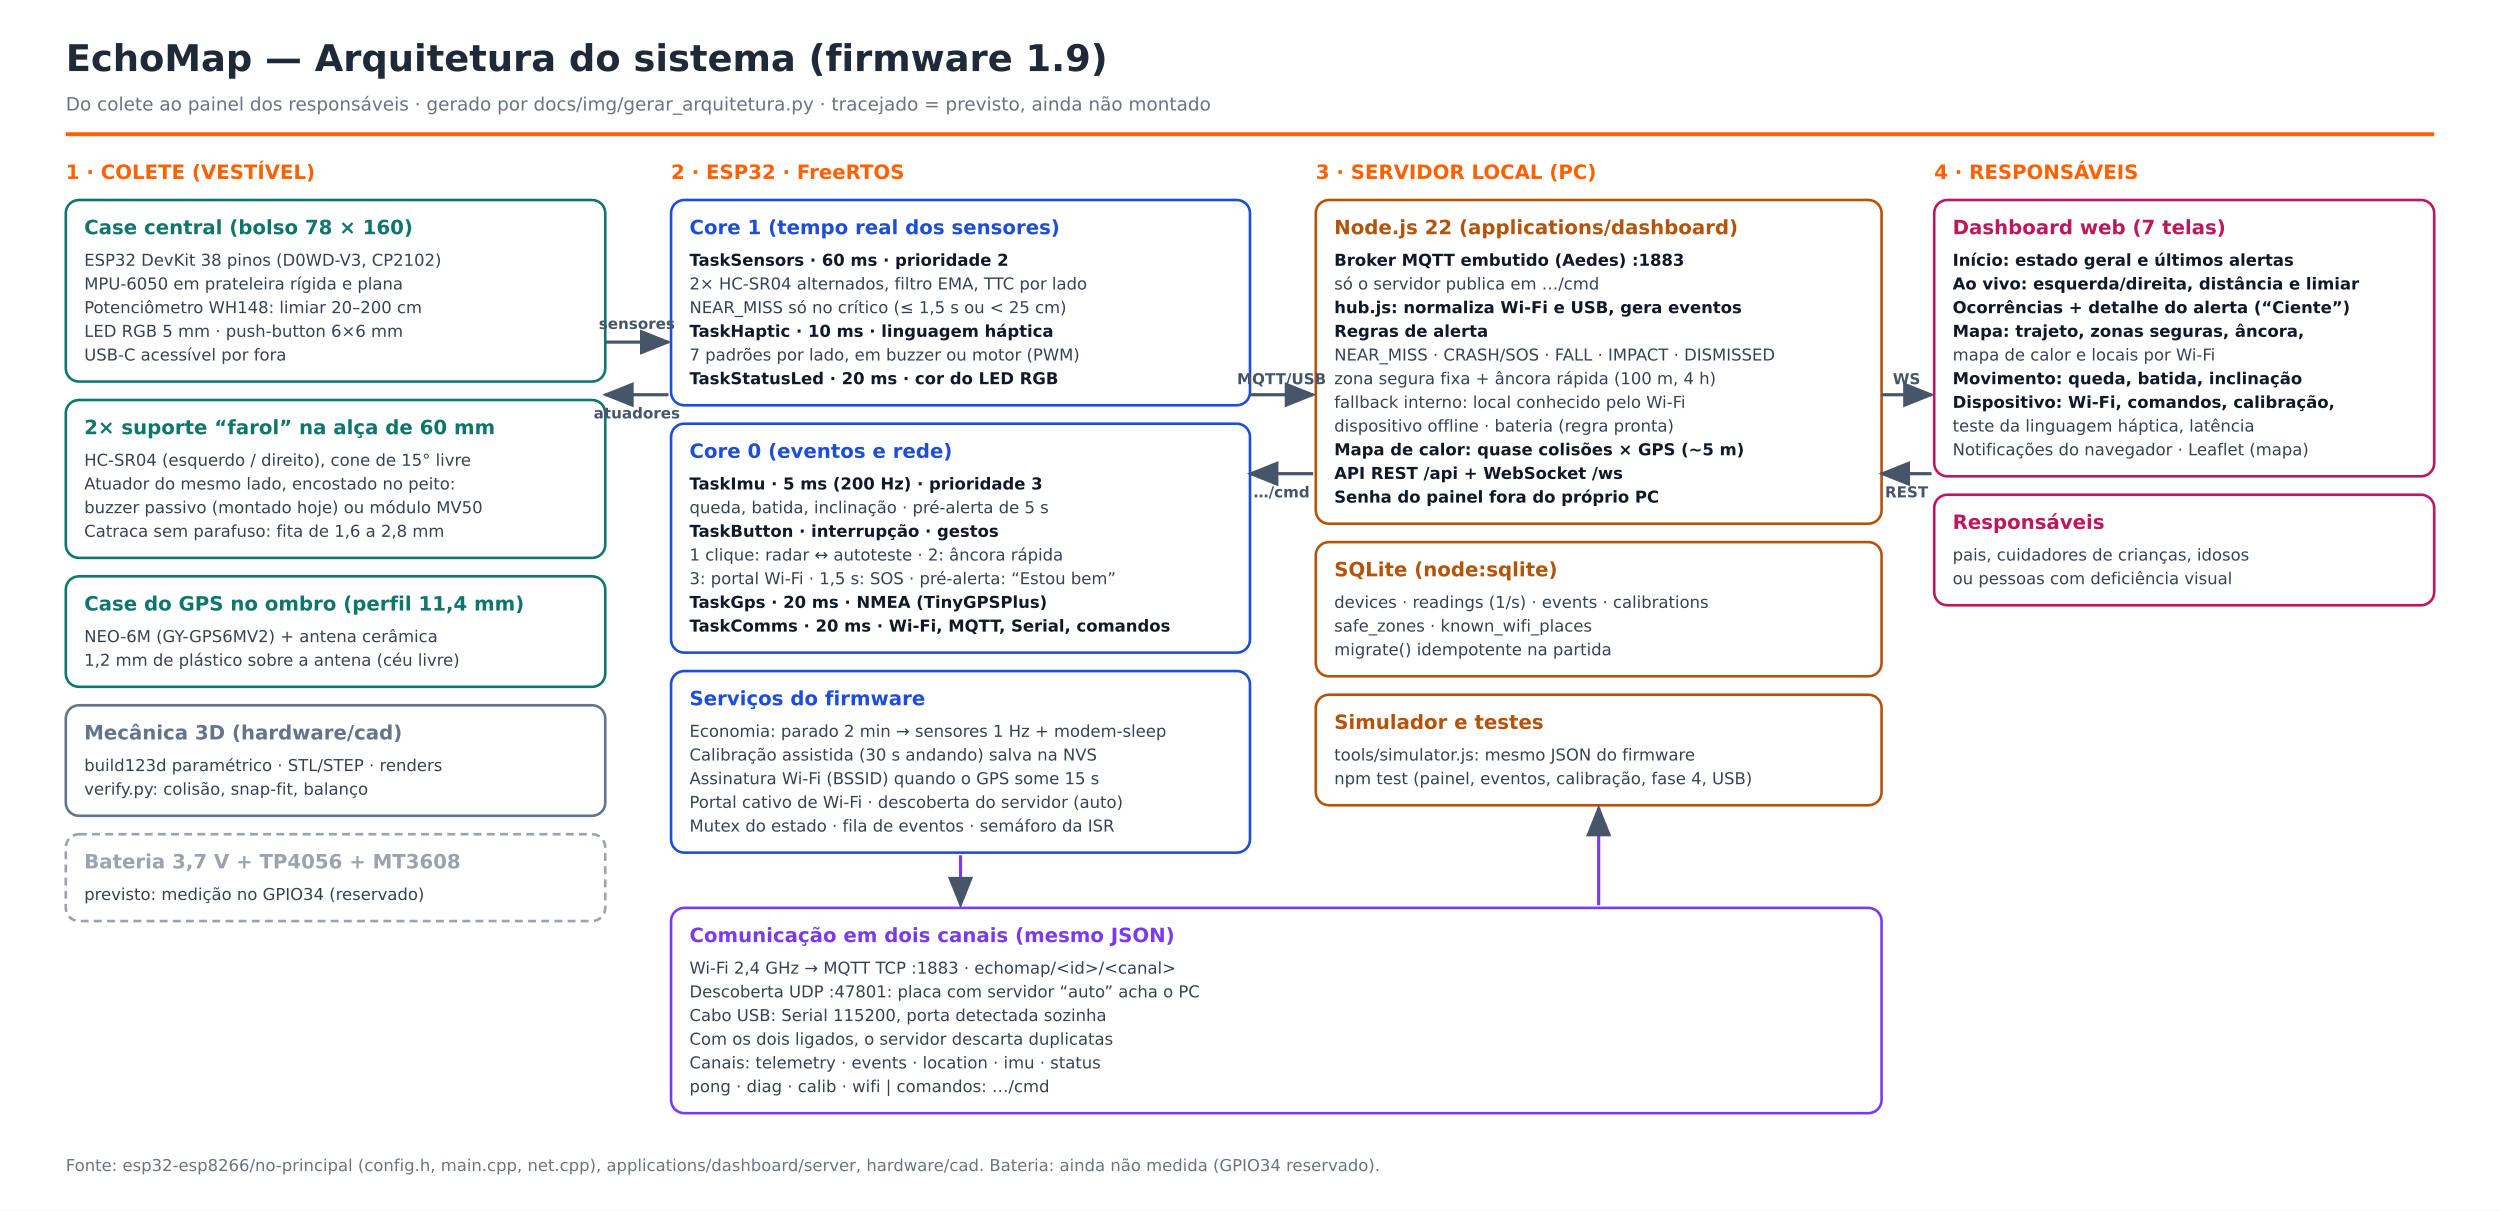
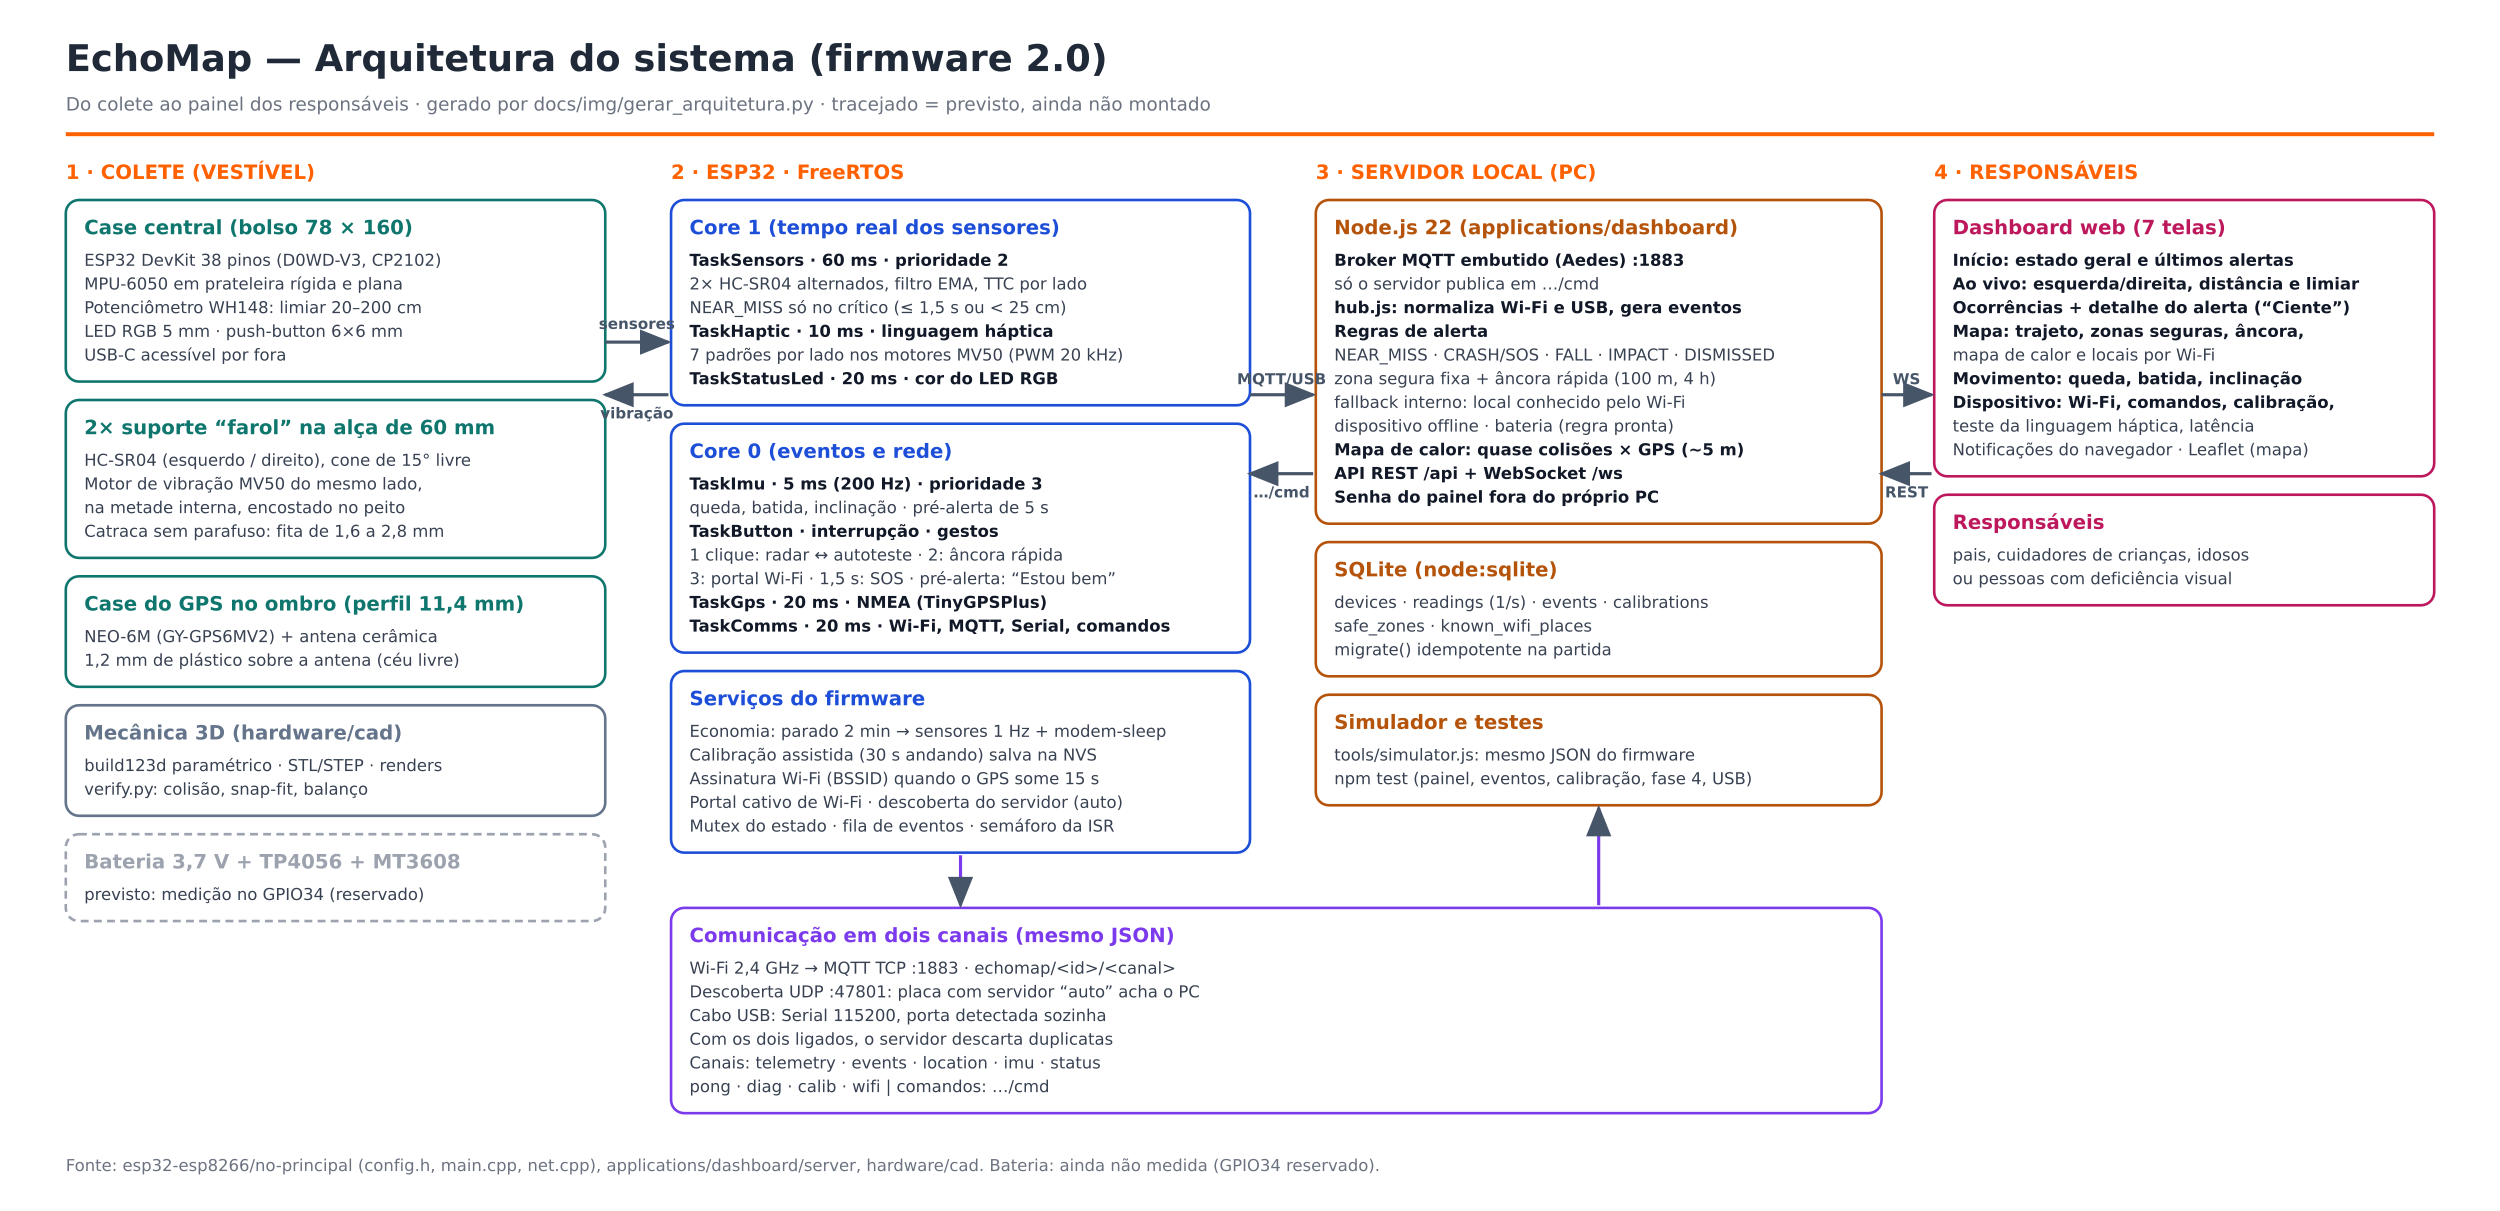
<svg xmlns="http://www.w3.org/2000/svg" width="1900" height="920" viewBox="0 0 1900 920" font-family="DejaVu Sans, Arial, Helvetica, sans-serif">
  <defs>
    <marker id="ponta" markerWidth="10" markerHeight="8" refX="9" refY="4" orient="auto">
      <path d="M0,0 L10,4 L0,8 z" fill="#475569" />
    </marker>
  </defs>
  <rect x="0" y="0" width="1900" height="920" rx="0" fill="#ffffff" stroke="none" stroke-width="1.5" />
-   <text x="50" y="54" font-size="28" fill="#1f2937" font-weight="700" text-anchor="start">EchoMap — Arquitetura do sistema (firmware 1.9)</text>
+   <text x="50" y="54" font-size="28" fill="#1f2937" font-weight="700" text-anchor="start">EchoMap — Arquitetura do sistema (firmware 2.0)</text>
  <text x="50" y="84" font-size="14" fill="#6b7280" font-weight="400" text-anchor="start">Do colete ao painel dos responsáveis · gerado por docs/img/gerar_arquitetura.py · tracejado = previsto, ainda não montado</text>
  <line x1="50" y1="102" x2="1850" y2="102" stroke="#FF6000" stroke-width="3" />
  <text x="50" y="136" font-size="15" fill="#FF6000" font-weight="700" text-anchor="start">1 · COLETE (VESTÍVEL)</text>
  <text x="510" y="136" font-size="15" fill="#FF6000" font-weight="700" text-anchor="start">2 · ESP32 · FreeRTOS</text>
  <text x="1000" y="136" font-size="15" fill="#FF6000" font-weight="700" text-anchor="start">3 · SERVIDOR LOCAL (PC)</text>
  <text x="1470" y="136" font-size="15" fill="#FF6000" font-weight="700" text-anchor="start">4 · RESPONSÁVEIS</text>
  <rect x="50" y="152" width="410" height="138" rx="10" fill="#ffffff" stroke="#0f766e" stroke-width="2" />
  <text x="64" y="178" font-size="15" fill="#0f766e" font-weight="700" text-anchor="start">Case central (bolso 78 × 160)</text>
  <text x="64" y="202" font-size="12.5" fill="#374151" font-weight="400" text-anchor="start">ESP32 DevKit 38 pinos (D0WD-V3, CP2102)</text>
  <text x="64" y="220" font-size="12.5" fill="#374151" font-weight="400" text-anchor="start">MPU-6050 em prateleira rígida e plana</text>
  <text x="64" y="238" font-size="12.5" fill="#374151" font-weight="400" text-anchor="start">Potenciômetro WH148: limiar 20–200 cm</text>
  <text x="64" y="256" font-size="12.5" fill="#374151" font-weight="400" text-anchor="start">LED RGB 5 mm · push-button 6×6 mm</text>
  <text x="64" y="274" font-size="12.5" fill="#374151" font-weight="400" text-anchor="start">USB-C acessível por fora</text>
  <rect x="50" y="304" width="410" height="120" rx="10" fill="#ffffff" stroke="#0f766e" stroke-width="2" />
  <text x="64" y="330" font-size="15" fill="#0f766e" font-weight="700" text-anchor="start">2× suporte “farol” na alça de 60 mm</text>
  <text x="64" y="354" font-size="12.5" fill="#374151" font-weight="400" text-anchor="start">HC-SR04 (esquerdo / direito), cone de 15° livre</text>
-   <text x="64" y="372" font-size="12.5" fill="#374151" font-weight="400" text-anchor="start">Atuador do mesmo lado, encostado no peito:</text>
-   <text x="64" y="390" font-size="12.5" fill="#374151" font-weight="400" text-anchor="start">buzzer passivo (montado hoje) ou módulo MV50</text>
+   <text x="64" y="372" font-size="12.5" fill="#374151" font-weight="400" text-anchor="start">Motor de vibração MV50 do mesmo lado,</text>
+   <text x="64" y="390" font-size="12.5" fill="#374151" font-weight="400" text-anchor="start">na metade interna, encostado no peito</text>
  <text x="64" y="408" font-size="12.5" fill="#374151" font-weight="400" text-anchor="start">Catraca sem parafuso: fita de 1,6 a 2,8 mm</text>
  <rect x="50" y="438" width="410" height="84" rx="10" fill="#ffffff" stroke="#0f766e" stroke-width="2" />
  <text x="64" y="464" font-size="15" fill="#0f766e" font-weight="700" text-anchor="start">Case do GPS no ombro (perfil 11,4 mm)</text>
  <text x="64" y="488" font-size="12.5" fill="#374151" font-weight="400" text-anchor="start">NEO-6M (GY-GPS6MV2) + antena cerâmica</text>
  <text x="64" y="506" font-size="12.5" fill="#374151" font-weight="400" text-anchor="start">1,2 mm de plástico sobre a antena (céu livre)</text>
  <rect x="50" y="536" width="410" height="84" rx="10" fill="#ffffff" stroke="#64748b" stroke-width="2" />
  <text x="64" y="562" font-size="15" fill="#64748b" font-weight="700" text-anchor="start">Mecânica 3D (hardware/cad)</text>
  <text x="64" y="586" font-size="12.5" fill="#374151" font-weight="400" text-anchor="start">build123d paramétrico · STL/STEP · renders</text>
  <text x="64" y="604" font-size="12.5" fill="#374151" font-weight="400" text-anchor="start">verify.py: colisão, snap-fit, balanço</text>
  <rect x="50" y="634" width="410" height="66" rx="10" fill="#ffffff" stroke="#9ca3af" stroke-width="2" stroke-dasharray="6 4" />
  <text x="64" y="660" font-size="15" fill="#9ca3af" font-weight="700" text-anchor="start">Bateria 3,7 V + TP4056 + MT3608</text>
  <text x="64" y="684" font-size="12.5" fill="#374151" font-weight="400" text-anchor="start">previsto: medição no GPIO34 (reservado)</text>
  <rect x="510" y="152" width="440" height="156" rx="10" fill="#ffffff" stroke="#1d4ed8" stroke-width="2" />
  <text x="524" y="178" font-size="15" fill="#1d4ed8" font-weight="700" text-anchor="start">Core 1 (tempo real dos sensores)</text>
  <text x="524" y="202" font-size="12.5" fill="#111827" font-weight="600" text-anchor="start">TaskSensors · 60 ms · prioridade 2</text>
  <text x="524" y="220" font-size="12.5" fill="#374151" font-weight="400" text-anchor="start">2× HC-SR04 alternados, filtro EMA, TTC por lado</text>
  <text x="524" y="238" font-size="12.5" fill="#374151" font-weight="400" text-anchor="start">NEAR_MISS só no crítico (≤ 1,5 s ou &lt; 25 cm)</text>
  <text x="524" y="256" font-size="12.5" fill="#111827" font-weight="600" text-anchor="start">TaskHaptic · 10 ms · linguagem háptica</text>
-   <text x="524" y="274" font-size="12.5" fill="#374151" font-weight="400" text-anchor="start">7 padrões por lado, em buzzer ou motor (PWM)</text>
+   <text x="524" y="274" font-size="12.5" fill="#374151" font-weight="400" text-anchor="start">7 padrões por lado nos motores MV50 (PWM 20 kHz)</text>
  <text x="524" y="292" font-size="12.5" fill="#111827" font-weight="600" text-anchor="start">TaskStatusLed · 20 ms · cor do LED RGB</text>
  <rect x="510" y="322" width="440" height="174" rx="10" fill="#ffffff" stroke="#1d4ed8" stroke-width="2" />
  <text x="524" y="348" font-size="15" fill="#1d4ed8" font-weight="700" text-anchor="start">Core 0 (eventos e rede)</text>
  <text x="524" y="372" font-size="12.5" fill="#111827" font-weight="600" text-anchor="start">TaskImu · 5 ms (200 Hz) · prioridade 3</text>
  <text x="524" y="390" font-size="12.5" fill="#374151" font-weight="400" text-anchor="start">queda, batida, inclinação · pré-alerta de 5 s</text>
  <text x="524" y="408" font-size="12.5" fill="#111827" font-weight="600" text-anchor="start">TaskButton · interrupção · gestos</text>
  <text x="524" y="426" font-size="12.5" fill="#374151" font-weight="400" text-anchor="start">1 clique: radar ↔ autoteste · 2: âncora rápida</text>
  <text x="524" y="444" font-size="12.5" fill="#374151" font-weight="400" text-anchor="start">3: portal Wi-Fi · 1,5 s: SOS · pré-alerta: “Estou bem”</text>
  <text x="524" y="462" font-size="12.5" fill="#111827" font-weight="600" text-anchor="start">TaskGps · 20 ms · NMEA (TinyGPSPlus)</text>
  <text x="524" y="480" font-size="12.5" fill="#111827" font-weight="600" text-anchor="start">TaskComms · 20 ms · Wi-Fi, MQTT, Serial, comandos</text>
  <rect x="510" y="510" width="440" height="138" rx="10" fill="#ffffff" stroke="#1d4ed8" stroke-width="2" />
  <text x="524" y="536" font-size="15" fill="#1d4ed8" font-weight="700" text-anchor="start">Serviços do firmware</text>
  <text x="524" y="560" font-size="12.5" fill="#374151" font-weight="400" text-anchor="start">Economia: parado 2 min → sensores 1 Hz + modem-sleep</text>
  <text x="524" y="578" font-size="12.5" fill="#374151" font-weight="400" text-anchor="start">Calibração assistida (30 s andando) salva na NVS</text>
  <text x="524" y="596" font-size="12.5" fill="#374151" font-weight="400" text-anchor="start">Assinatura Wi-Fi (BSSID) quando o GPS some 15 s</text>
  <text x="524" y="614" font-size="12.5" fill="#374151" font-weight="400" text-anchor="start">Portal cativo de Wi-Fi · descoberta do servidor (auto)</text>
  <text x="524" y="632" font-size="12.5" fill="#374151" font-weight="400" text-anchor="start">Mutex do estado · fila de eventos · semáforo da ISR</text>
  <rect x="510" y="690" width="920" height="156" rx="10" fill="#ffffff" stroke="#7c3aed" stroke-width="2" />
  <text x="524" y="716" font-size="15" fill="#7c3aed" font-weight="700" text-anchor="start">Comunicação em dois canais (mesmo JSON)</text>
  <text x="524" y="740" font-size="12.5" fill="#374151" font-weight="400" text-anchor="start">Wi-Fi 2,4 GHz → MQTT TCP :1883 · echomap/&lt;id&gt;/&lt;canal&gt;</text>
  <text x="524" y="758" font-size="12.5" fill="#374151" font-weight="400" text-anchor="start">Descoberta UDP :47801: placa com servidor “auto” acha o PC</text>
  <text x="524" y="776" font-size="12.5" fill="#374151" font-weight="400" text-anchor="start">Cabo USB: Serial 115200, porta detectada sozinha</text>
  <text x="524" y="794" font-size="12.5" fill="#374151" font-weight="400" text-anchor="start">Com os dois ligados, o servidor descarta duplicatas</text>
  <text x="524" y="812" font-size="12.5" fill="#374151" font-weight="400" text-anchor="start">Canais: telemetry · events · location · imu · status</text>
  <text x="524" y="830" font-size="12.5" fill="#374151" font-weight="400" text-anchor="start">pong · diag · calib · wifi    |    comandos: …/cmd</text>
  <rect x="1000" y="152" width="430" height="246" rx="10" fill="#ffffff" stroke="#b45309" stroke-width="2" />
  <text x="1014" y="178" font-size="15" fill="#b45309" font-weight="700" text-anchor="start">Node.js 22 (applications/dashboard)</text>
  <text x="1014" y="202" font-size="12.5" fill="#111827" font-weight="600" text-anchor="start">Broker MQTT embutido (Aedes) :1883</text>
  <text x="1014" y="220" font-size="12.5" fill="#374151" font-weight="400" text-anchor="start">só o servidor publica em …/cmd</text>
  <text x="1014" y="238" font-size="12.5" fill="#111827" font-weight="600" text-anchor="start">hub.js: normaliza Wi-Fi e USB, gera eventos</text>
  <text x="1014" y="256" font-size="12.5" fill="#111827" font-weight="600" text-anchor="start">Regras de alerta</text>
  <text x="1014" y="274" font-size="12.5" fill="#374151" font-weight="400" text-anchor="start">NEAR_MISS · CRASH/SOS · FALL · IMPACT · DISMISSED</text>
  <text x="1014" y="292" font-size="12.5" fill="#374151" font-weight="400" text-anchor="start">zona segura fixa + âncora rápida (100 m, 4 h)</text>
  <text x="1014" y="310" font-size="12.5" fill="#374151" font-weight="400" text-anchor="start">fallback interno: local conhecido pelo Wi-Fi</text>
  <text x="1014" y="328" font-size="12.5" fill="#374151" font-weight="400" text-anchor="start">dispositivo offline · bateria (regra pronta)</text>
  <text x="1014" y="346" font-size="12.5" fill="#111827" font-weight="600" text-anchor="start">Mapa de calor: quase colisões × GPS (~5 m)</text>
  <text x="1014" y="364" font-size="12.5" fill="#111827" font-weight="600" text-anchor="start">API REST /api + WebSocket /ws</text>
  <text x="1014" y="382" font-size="12.5" fill="#111827" font-weight="600" text-anchor="start">Senha do painel fora do próprio PC</text>
  <rect x="1000" y="412" width="430" height="102" rx="10" fill="#ffffff" stroke="#b45309" stroke-width="2" />
  <text x="1014" y="438" font-size="15" fill="#b45309" font-weight="700" text-anchor="start">SQLite (node:sqlite)</text>
  <text x="1014" y="462" font-size="12.5" fill="#374151" font-weight="400" text-anchor="start">devices · readings (1/s) · events · calibrations</text>
  <text x="1014" y="480" font-size="12.5" fill="#374151" font-weight="400" text-anchor="start">safe_zones · known_wifi_places</text>
  <text x="1014" y="498" font-size="12.5" fill="#374151" font-weight="400" text-anchor="start">migrate() idempotente na partida</text>
  <rect x="1000" y="528" width="430" height="84" rx="10" fill="#ffffff" stroke="#b45309" stroke-width="2" />
  <text x="1014" y="554" font-size="15" fill="#b45309" font-weight="700" text-anchor="start">Simulador e testes</text>
  <text x="1014" y="578" font-size="12.5" fill="#374151" font-weight="400" text-anchor="start">tools/simulator.js: mesmo JSON do firmware</text>
  <text x="1014" y="596" font-size="12.5" fill="#374151" font-weight="400" text-anchor="start">npm test (painel, eventos, calibração, fase 4, USB)</text>
  <rect x="1470" y="152" width="380" height="210" rx="10" fill="#ffffff" stroke="#be185d" stroke-width="2" />
  <text x="1484" y="178" font-size="15" fill="#be185d" font-weight="700" text-anchor="start">Dashboard web (7 telas)</text>
  <text x="1484" y="202" font-size="12.5" fill="#111827" font-weight="600" text-anchor="start">Início: estado geral e últimos alertas</text>
  <text x="1484" y="220" font-size="12.5" fill="#111827" font-weight="600" text-anchor="start">Ao vivo: esquerda/direita, distância e limiar</text>
  <text x="1484" y="238" font-size="12.5" fill="#111827" font-weight="600" text-anchor="start">Ocorrências + detalhe do alerta (“Ciente”)</text>
  <text x="1484" y="256" font-size="12.5" fill="#111827" font-weight="600" text-anchor="start">Mapa: trajeto, zonas seguras, âncora,</text>
  <text x="1484" y="274" font-size="12.5" fill="#374151" font-weight="400" text-anchor="start">mapa de calor e locais por Wi-Fi</text>
  <text x="1484" y="292" font-size="12.5" fill="#111827" font-weight="600" text-anchor="start">Movimento: queda, batida, inclinação</text>
  <text x="1484" y="310" font-size="12.5" fill="#111827" font-weight="600" text-anchor="start">Dispositivo: Wi-Fi, comandos, calibração,</text>
  <text x="1484" y="328" font-size="12.5" fill="#374151" font-weight="400" text-anchor="start">teste da linguagem háptica, latência</text>
  <text x="1484" y="346" font-size="12.5" fill="#374151" font-weight="400" text-anchor="start">Notificações do navegador · Leaflet (mapa)</text>
  <rect x="1470" y="376" width="380" height="84" rx="10" fill="#ffffff" stroke="#be185d" stroke-width="2" />
  <text x="1484" y="402" font-size="15" fill="#be185d" font-weight="700" text-anchor="start">Responsáveis</text>
  <text x="1484" y="426" font-size="12.5" fill="#374151" font-weight="400" text-anchor="start">pais, cuidadores de crianças, idosos</text>
  <text x="1484" y="444" font-size="12.5" fill="#374151" font-weight="400" text-anchor="start">ou pessoas com deficiência visual</text>
  <line x1="460" y1="260" x2="508" y2="260" stroke="#475569" stroke-width="2.4" marker-end="url(#ponta)" />
  <text x="484.0" y="250.0" font-size="11.5" fill="#475569" font-weight="600" text-anchor="middle">sensores</text>
  <line x1="508" y1="300" x2="460" y2="300" stroke="#475569" stroke-width="2.4" marker-end="url(#ponta)" />
-   <text x="484.0" y="318.0" font-size="11.5" fill="#475569" font-weight="600" text-anchor="middle">atuadores</text>
+   <text x="484.0" y="318.0" font-size="11.5" fill="#475569" font-weight="600" text-anchor="middle">vibração</text>
  <line x1="950" y1="300" x2="998" y2="300" stroke="#475569" stroke-width="2.4" marker-end="url(#ponta)" />
  <text x="974.0" y="292.0" font-size="11.5" fill="#475569" font-weight="600" text-anchor="middle">MQTT/USB</text>
  <line x1="998" y1="360" x2="950" y2="360" stroke="#475569" stroke-width="2.4" marker-end="url(#ponta)" />
  <text x="974.0" y="378.0" font-size="11.5" fill="#475569" font-weight="600" text-anchor="middle">…/cmd</text>
  <line x1="1430" y1="300" x2="1468" y2="300" stroke="#475569" stroke-width="2.4" marker-end="url(#ponta)" />
  <text x="1449.0" y="292.0" font-size="11.5" fill="#475569" font-weight="600" text-anchor="middle">WS</text>
  <line x1="1468" y1="360" x2="1430" y2="360" stroke="#475569" stroke-width="2.4" marker-end="url(#ponta)" />
  <text x="1449.0" y="378.0" font-size="11.5" fill="#475569" font-weight="600" text-anchor="middle">REST</text>
  <line x1="730" y1="650" x2="730" y2="688" stroke="#7c3aed" stroke-width="2.4" marker-end="url(#ponta)" />
  <line x1="1215" y1="688" x2="1215" y2="614" stroke="#7c3aed" stroke-width="2.4" marker-end="url(#ponta)" />
  <text x="50" y="890" font-size="12.5" fill="#6b7280" font-weight="400" text-anchor="start">Fonte: esp32-esp8266/no-principal (config.h, main.cpp, net.cpp), applications/dashboard/server, hardware/cad. Bateria: ainda não medida (GPIO34 reservado).</text>
</svg>
